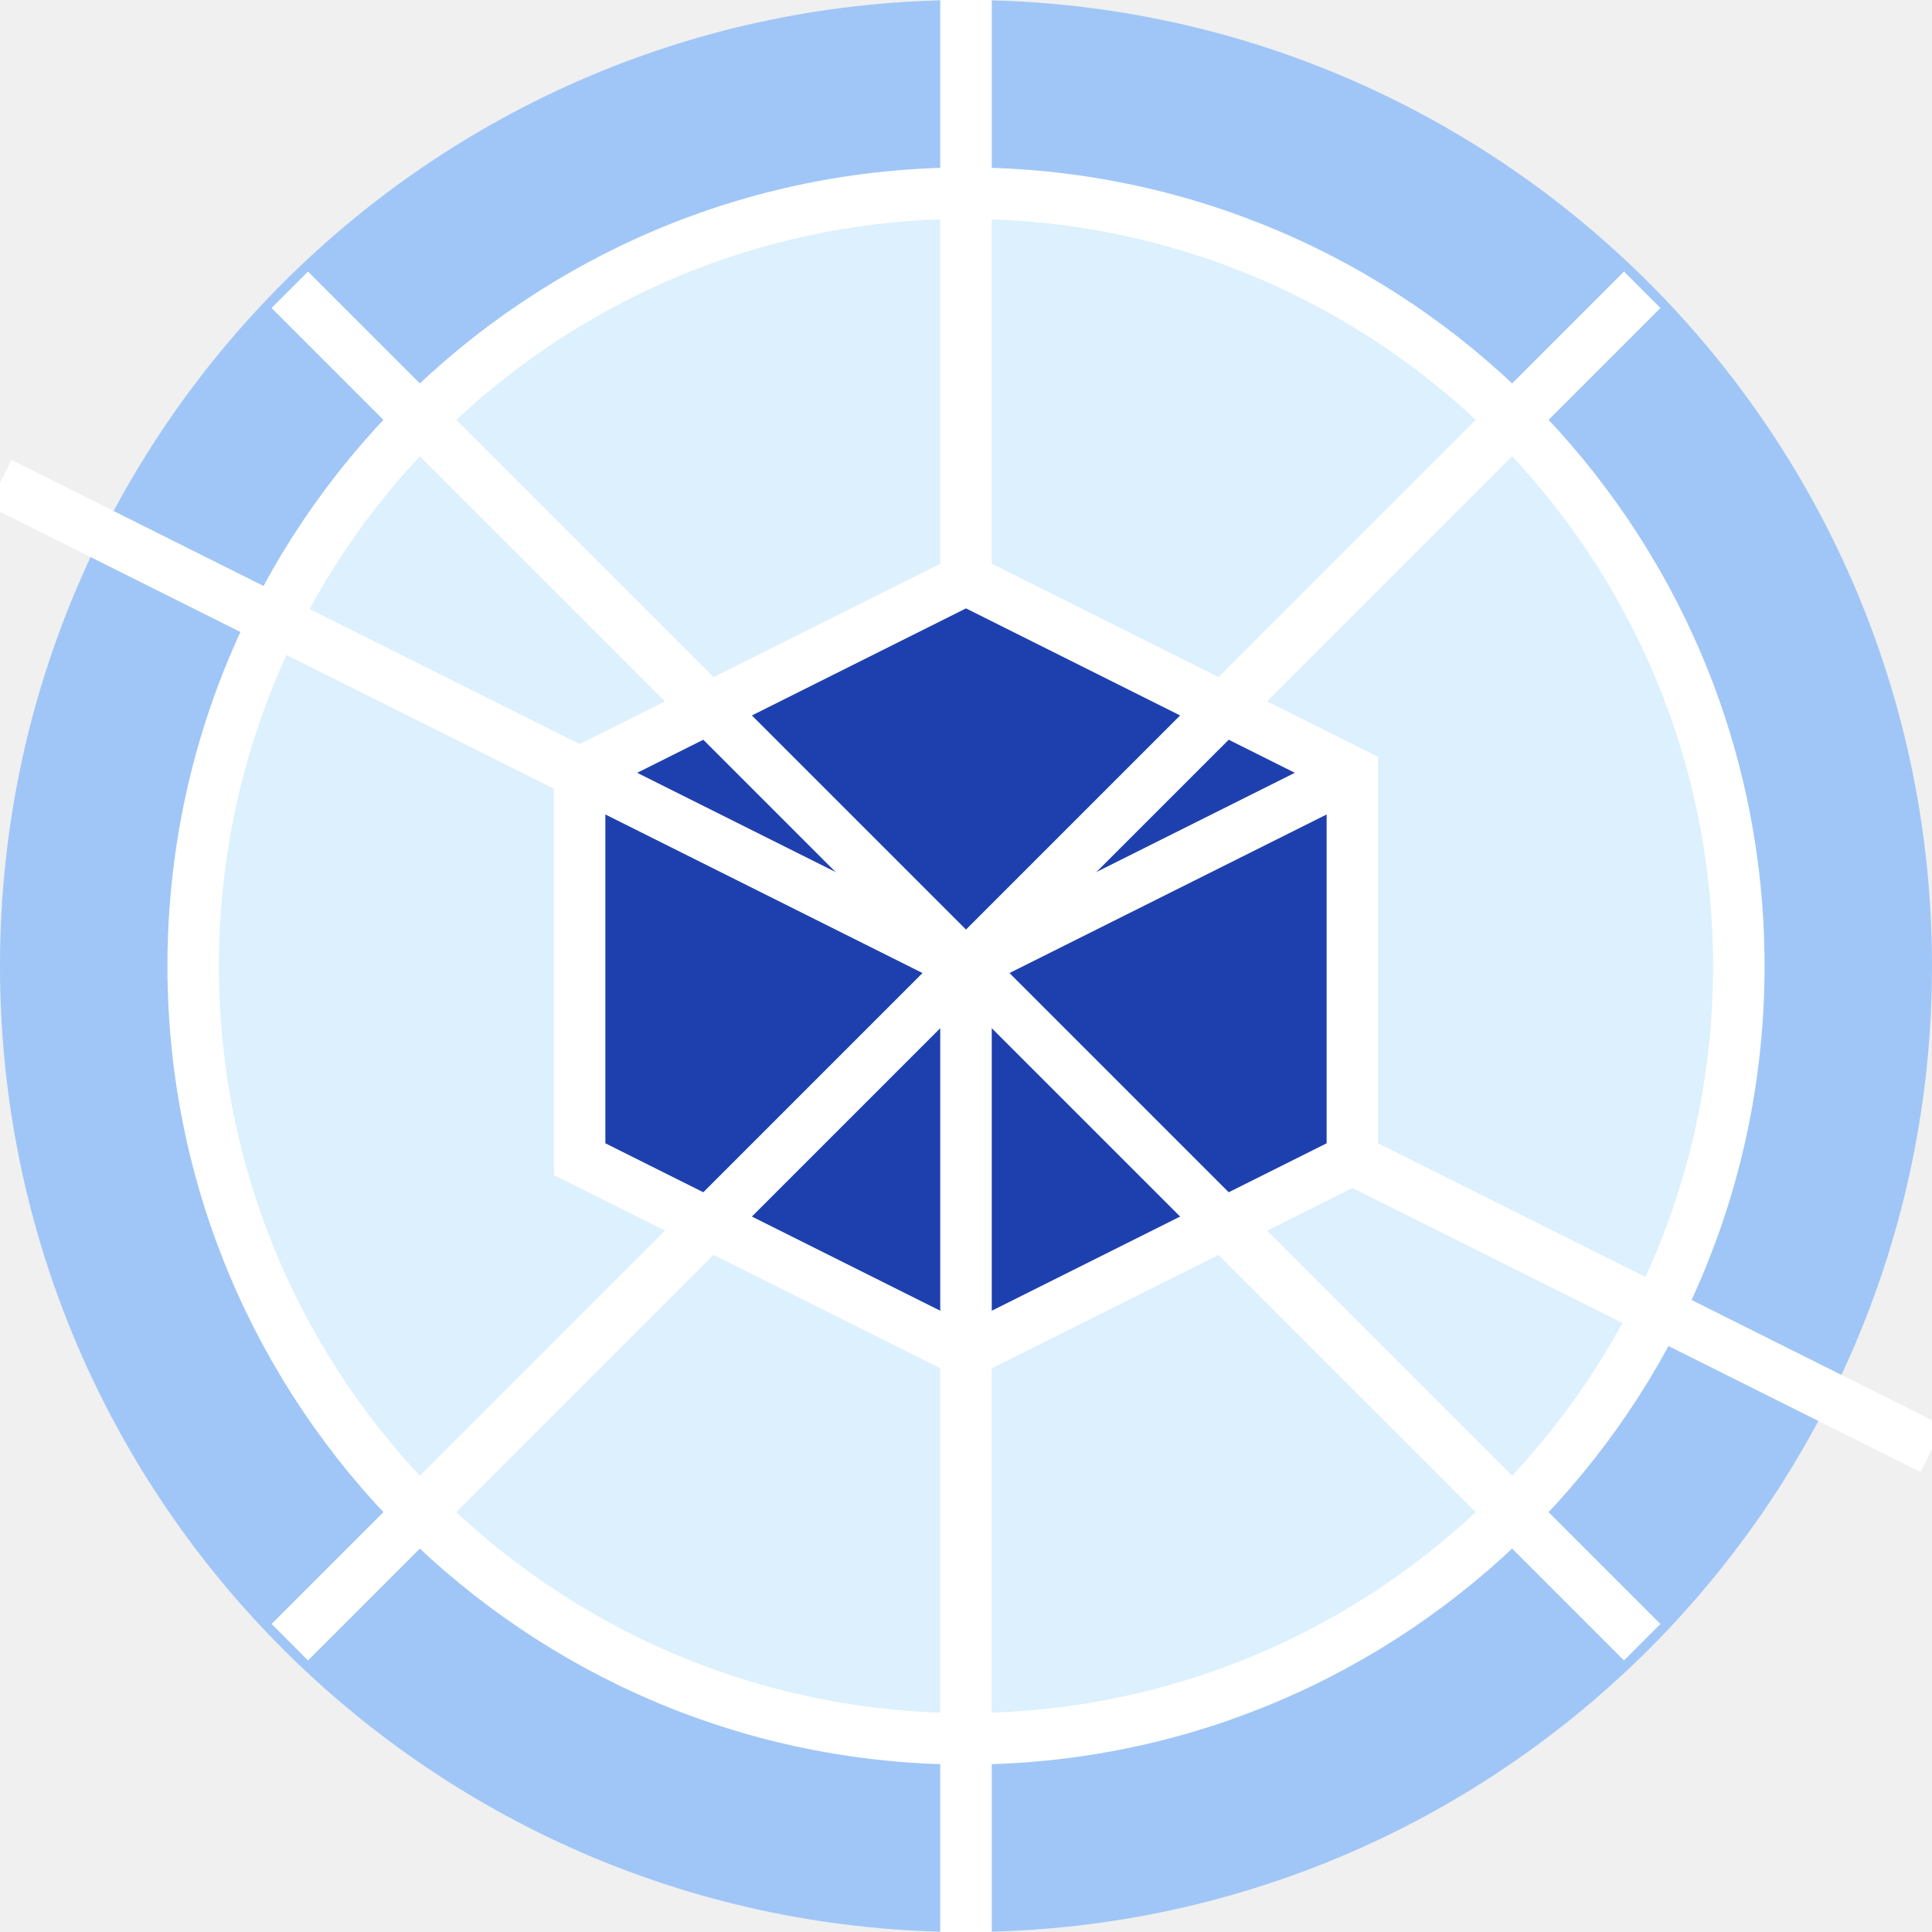
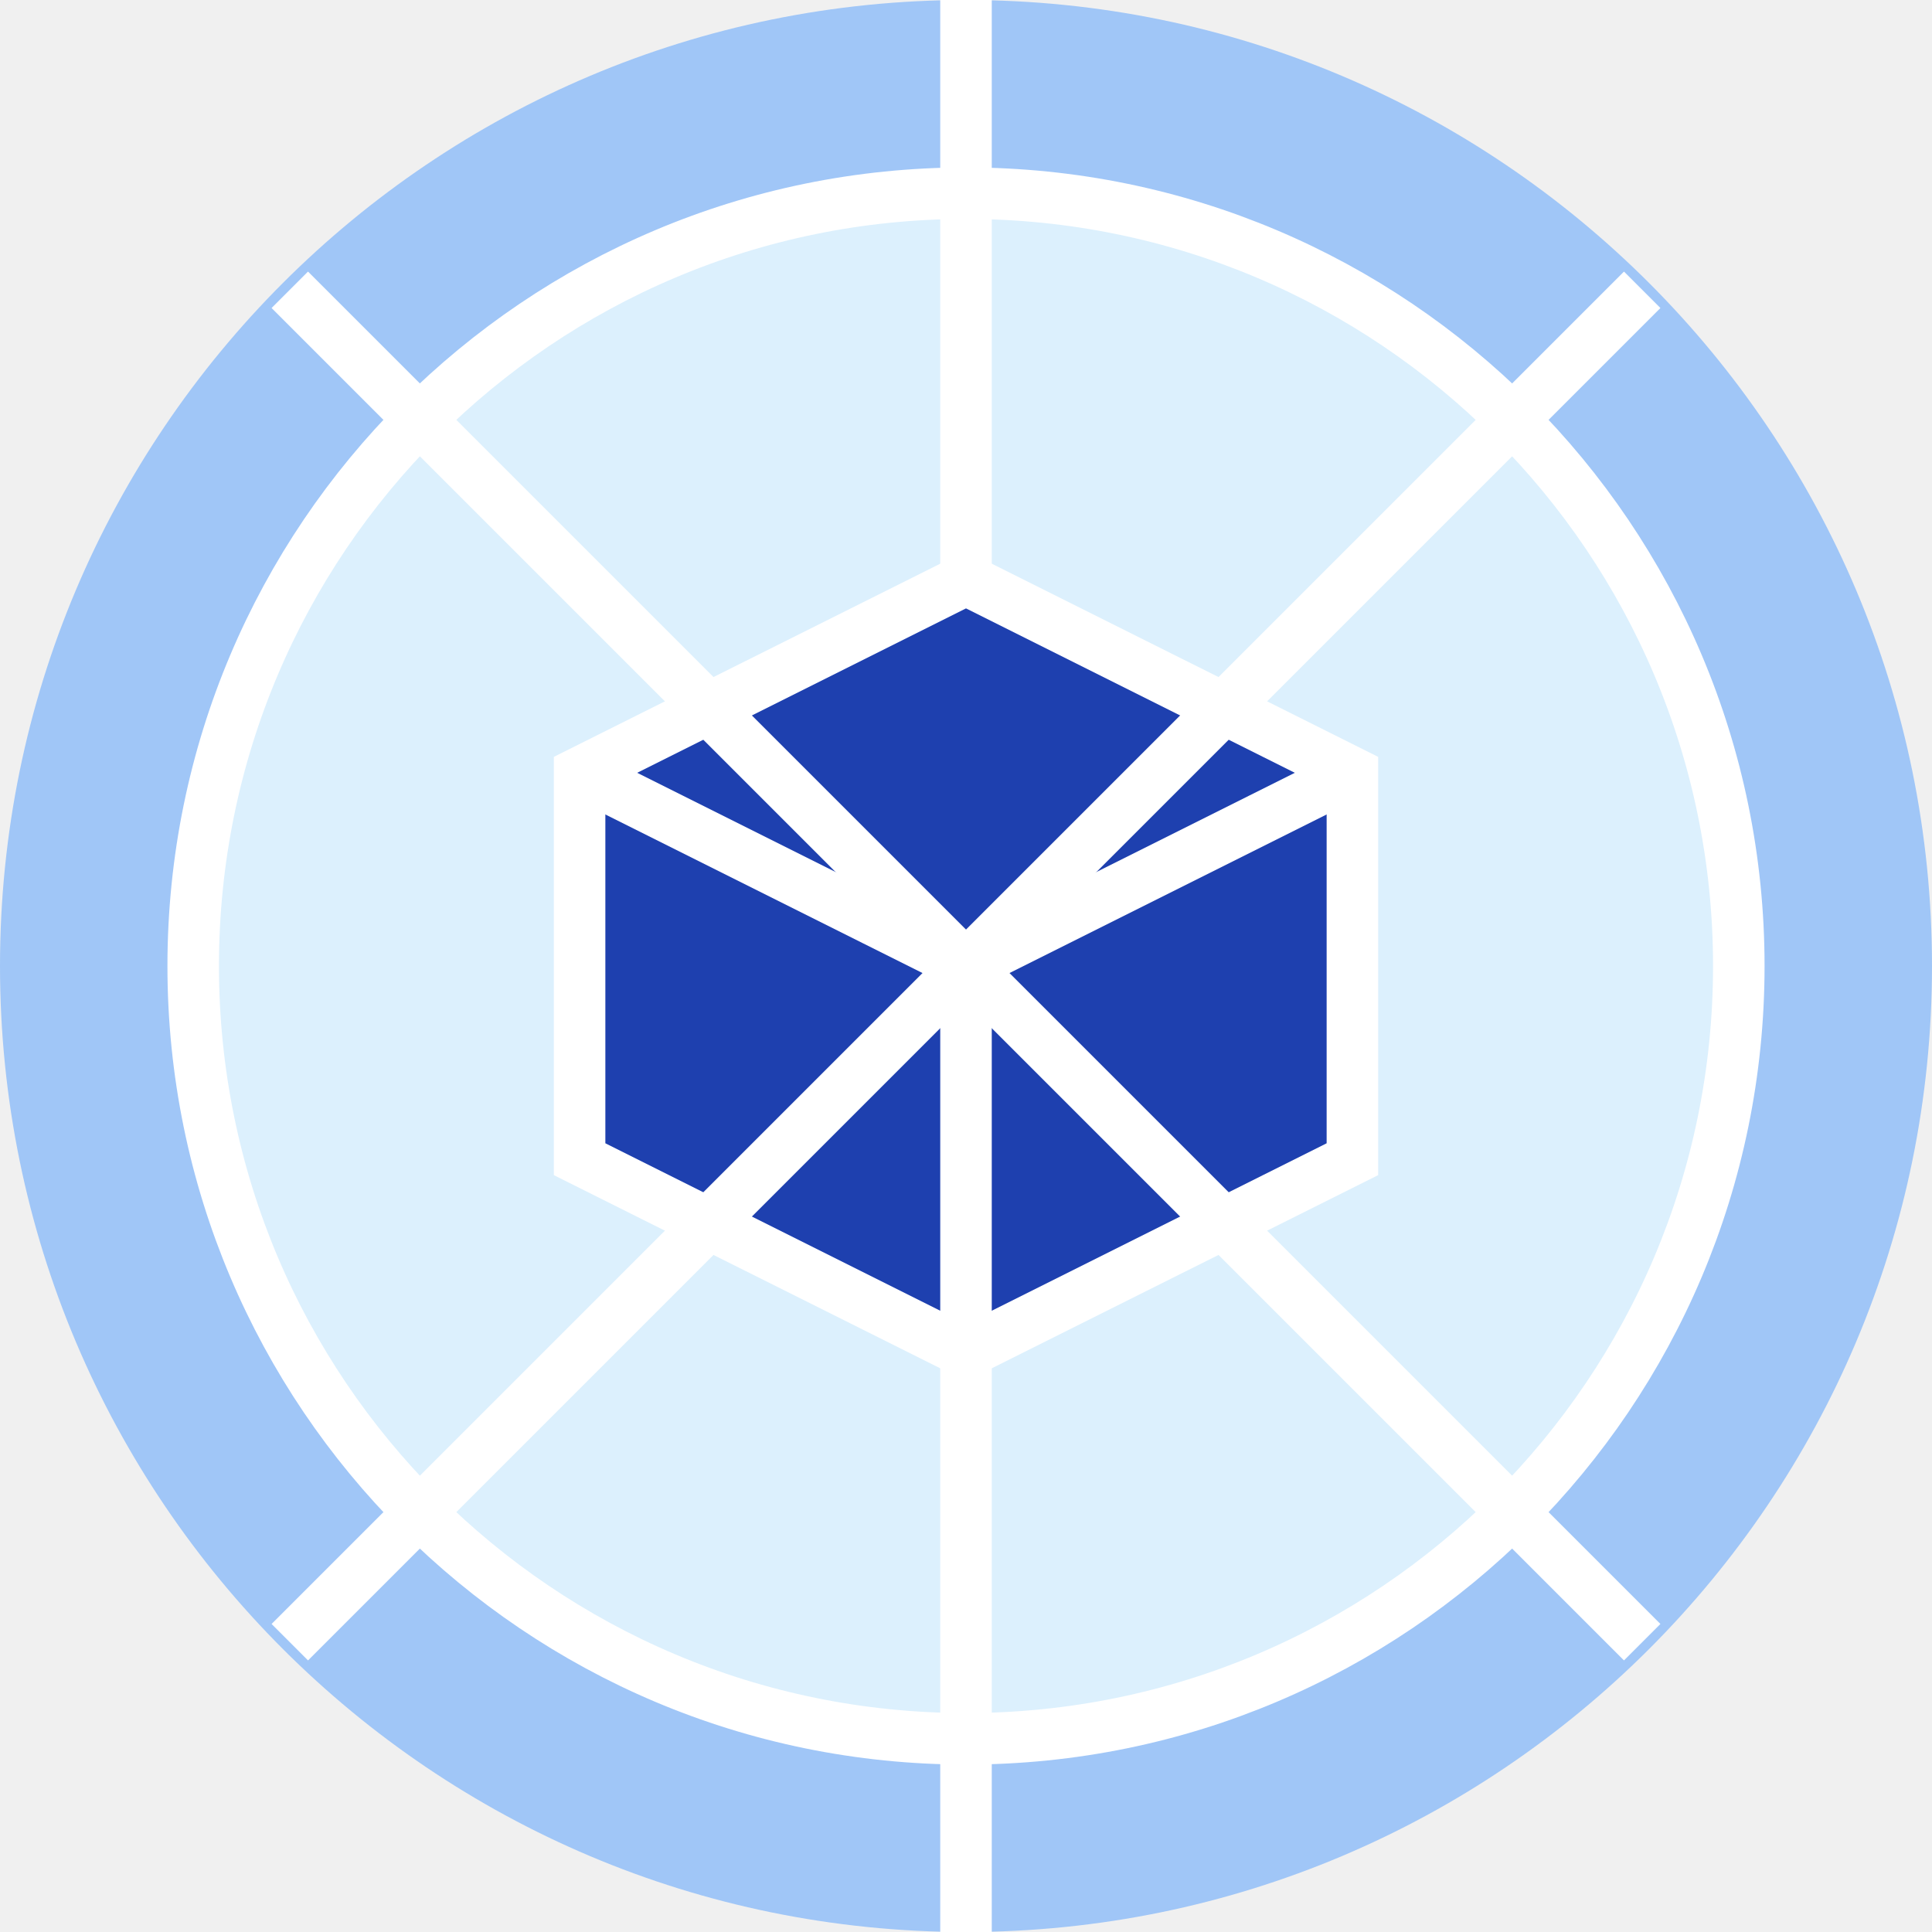
<svg xmlns="http://www.w3.org/2000/svg" viewBox="0 0 600 600">
  <circle cx="300" cy="300" r="300" fill="#A0C6F7" />
  <circle cx="300" cy="300" r="240" fill="#DCF0FD" stroke="white" stroke-width="16" />
-   <line x1="0" y1="150" x2="600" y2="450" stroke="white" stroke-width="16" />
+   <line x1="0" y1="150" x2="600" y2="450" stroke="bule" stroke-width="16" />
  <line x1="300" y1="0" x2="300" y2="600" stroke="white" stroke-width="16" />
  <path d="M300 180 L420 240 L420 360 L300 420 L180 360 L180 240 Z" fill="#1E40AF" stroke="white" stroke-width="16" />
  <line x1="300" y1="300" x2="420" y2="240" stroke="white" stroke-width="16" />
  <line x1="300" y1="300" x2="180" y2="240" stroke="white" stroke-width="16" />
  <line x1="300" y1="300" x2="300" y2="420" stroke="white" stroke-width="16" />
  <line x1="510" y1="90" x2="90" y2="510" stroke="white" stroke-width="16" />
  <line x1="90" y1="90" x2="510" y2="510" stroke="white" stroke-width="16" />
</svg>
